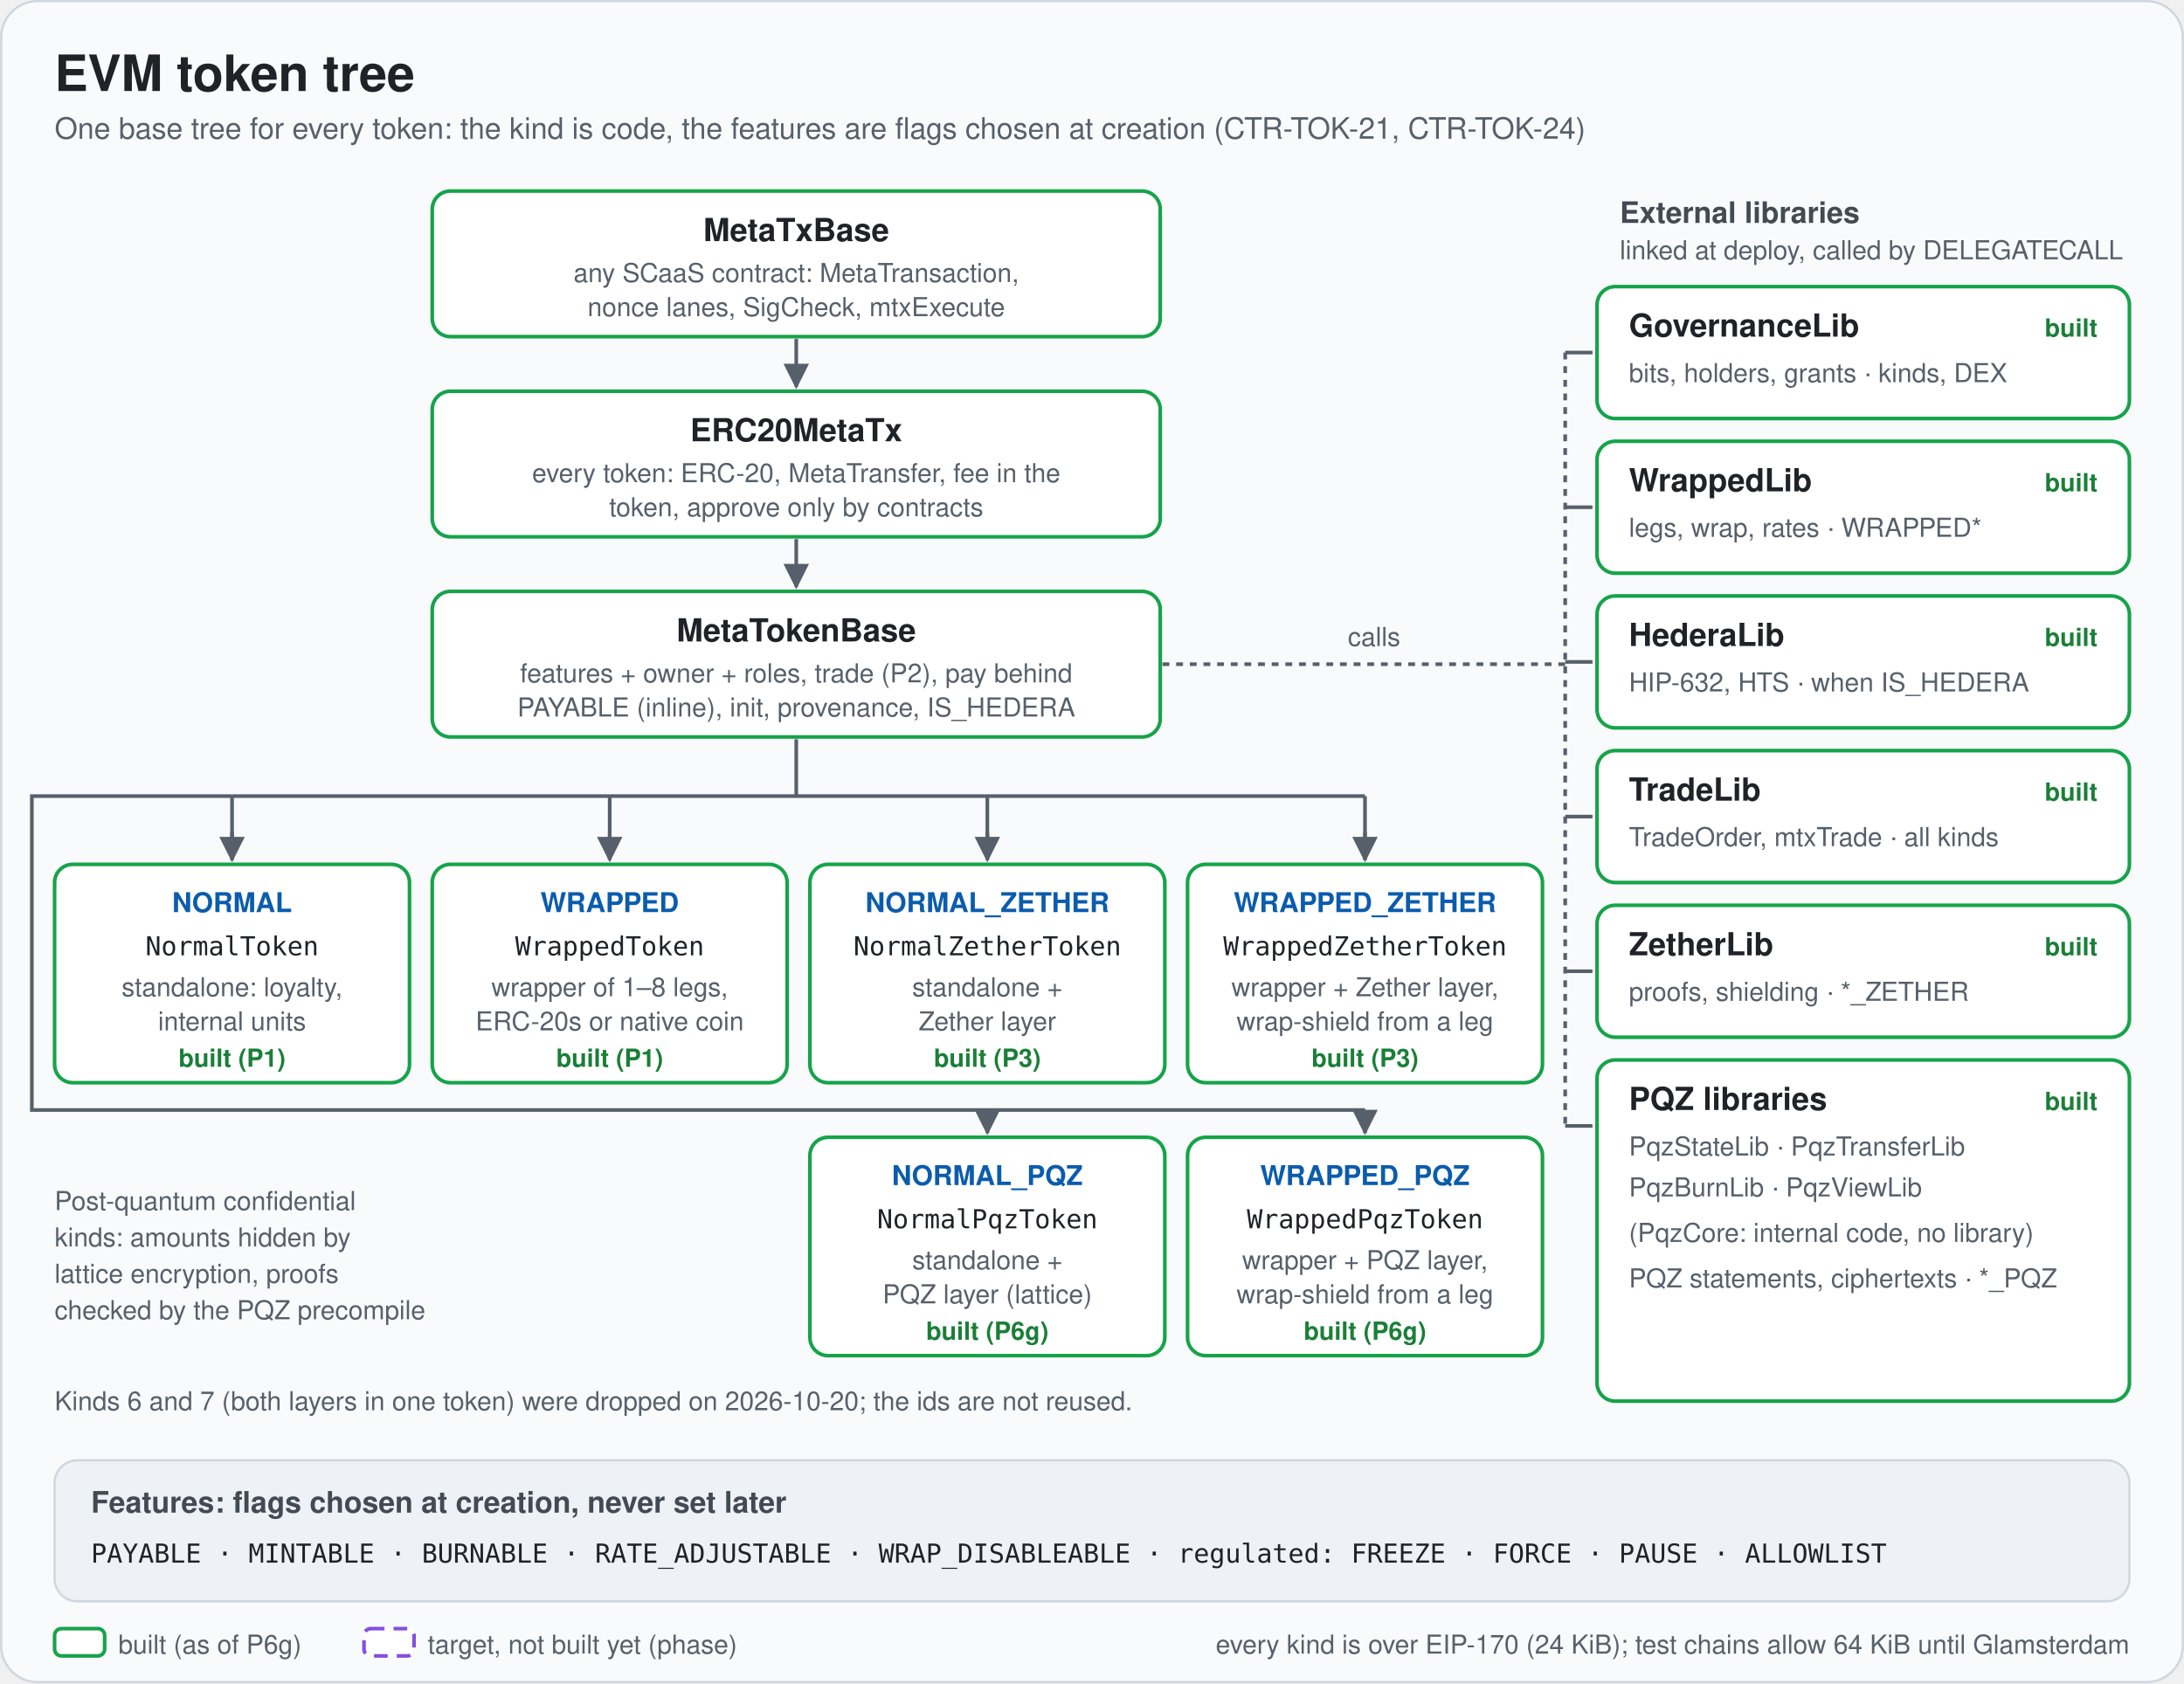
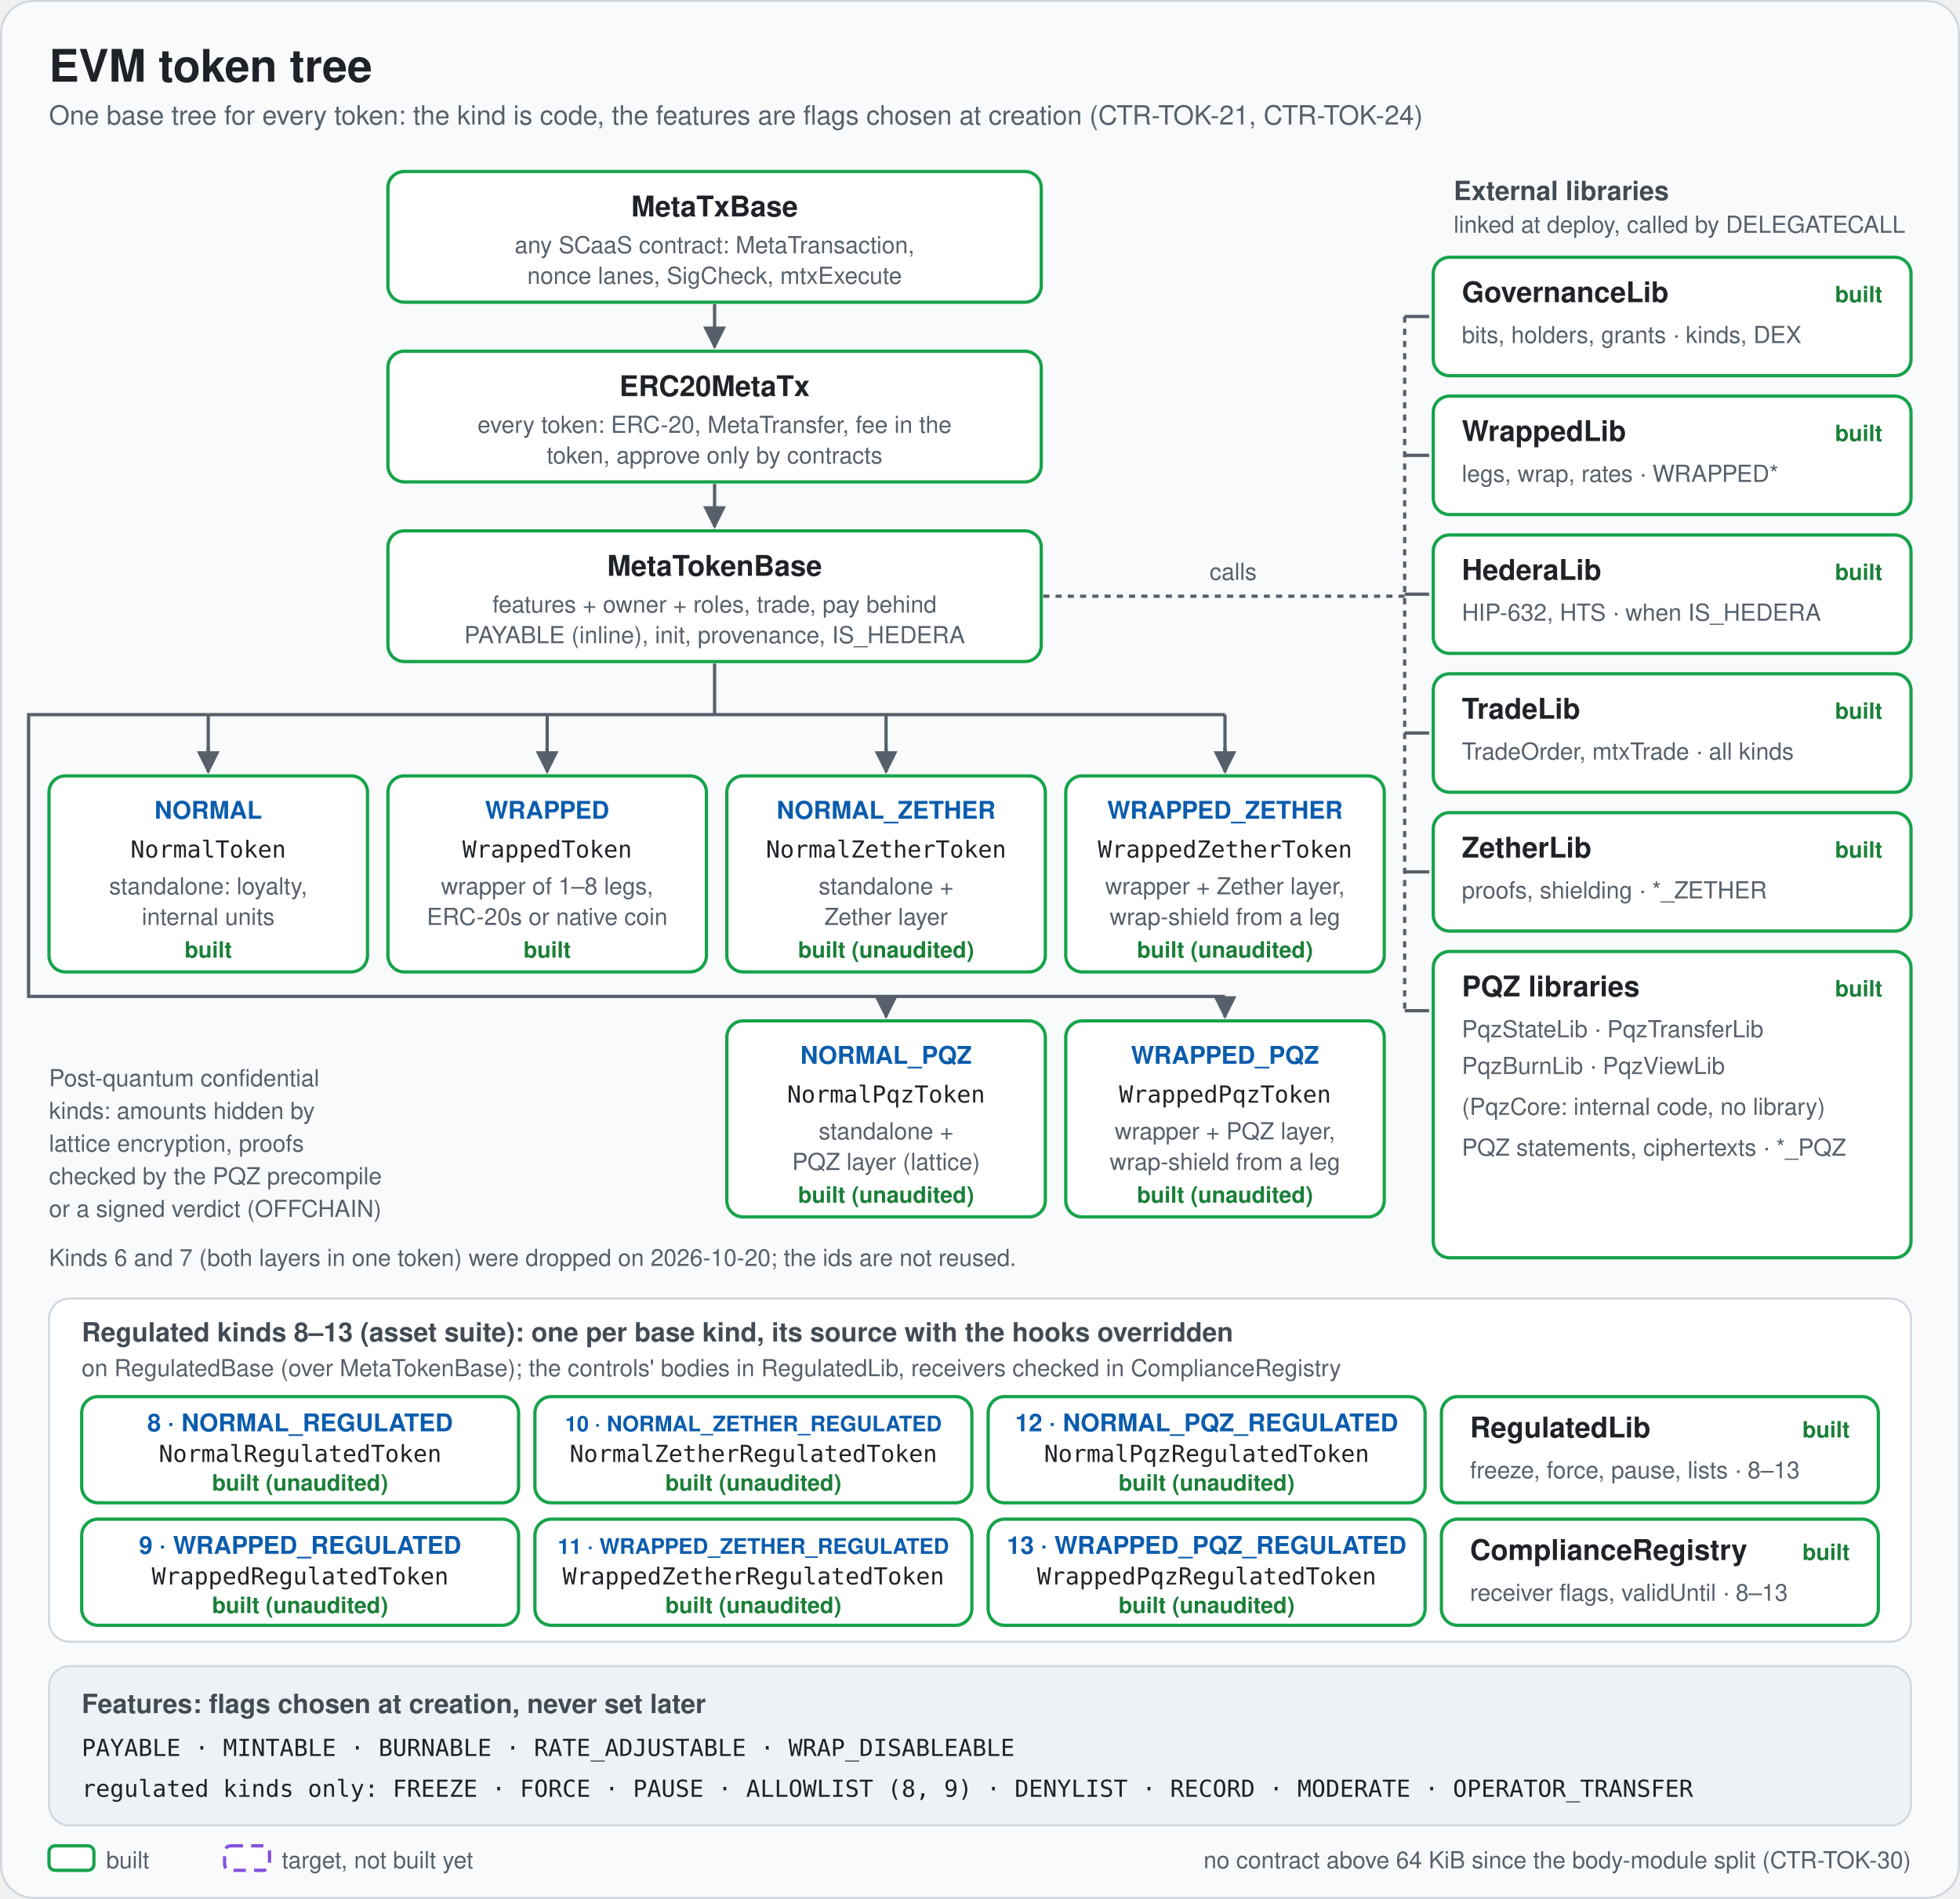
- <svg xmlns="http://www.w3.org/2000/svg" width="960" height="740" viewBox="0 0 960 740" role="img" aria-labelledby="t d">
+ <svg xmlns="http://www.w3.org/2000/svg" width="960" height="930" viewBox="0 0 960 930" role="img" aria-labelledby="t d">
  <defs>
    <marker id="ah" viewBox="0 0 10 10" refX="9" refY="5" markerWidth="7" markerHeight="7" orient="auto-start-reverse">
      <path d="M0 0 L10 5 L0 10 z" fill="#57606a" />
    </marker>
    <style>
      text { font-family: system-ui, -apple-system, "Segoe UI", Helvetica, Arial, sans-serif; fill: #1f2328; }
      .h { font-size: 22px; font-weight: 700; }
      .sub { font-size: 13px; fill: #57606a; }
      .b { font-size: 14px; font-weight: 700; }
      .k { font-size: 12px; font-weight: 700; fill: #0b5cad; }
      .s { font-size: 11.5px; fill: #57606a; }
      .m { font-size: 11.5px; font-family: ui-monospace, SFMono-Regular, Menlo, Consolas, monospace; fill: #1f2328; }
      .sec { font-size: 13px; font-weight: 700; fill: #424a53; }
      .flow { stroke: #57606a; stroke-width: 1.6; fill: none; }
      .built { fill: #ffffff; stroke: #16a34a; stroke-width: 1.6; }
      .target { fill: #ffffff; stroke: #8250df; stroke-width: 1.6; stroke-dasharray: 6 4; }
      .okc { fill: #1a7f37; font-size: 11px; font-weight: 600; }
      .tgc { fill: #8250df; font-size: 11px; font-weight: 600; }
    </style>
  </defs>
-   <rect x="0.5" y="0.5" width="959" height="739" rx="16" fill="#f8fafc" stroke="#d0d7de" />
+   <rect x="0.5" y="0.5" width="959" height="929" rx="16" fill="#f8fafc" stroke="#d0d7de" />
  <text class="h" x="24" y="40">EVM token tree</text>
  <text class="sub" x="24" y="61">One base tree for every token: the kind is code, the features are flags chosen at creation (CTR-TOK-21, CTR-TOK-24)</text>
  <rect class="built" x="190" y="84" width="320" height="64" rx="8" />
  <text class="b" x="350" y="106" text-anchor="middle">MetaTxBase</text>
  <text class="s" x="350" y="124" text-anchor="middle">any SCaaS contract: MetaTransaction,</text>
  <text class="s" x="350" y="139" text-anchor="middle">nonce lanes, SigCheck, mtxExecute</text>
  <line class="flow" x1="350" y1="149" x2="350" y2="170" marker-end="url(#ah)" />
  <rect class="built" x="190" y="172" width="320" height="64" rx="8" />
  <text class="b" x="350" y="194" text-anchor="middle">ERC20MetaTx</text>
  <text class="s" x="350" y="212" text-anchor="middle">every token: ERC-20, MetaTransfer, fee in the</text>
  <text class="s" x="350" y="227" text-anchor="middle">token, approve only by contracts</text>
  <line class="flow" x1="350" y1="237" x2="350" y2="258" marker-end="url(#ah)" />
  <rect class="built" x="190" y="260" width="320" height="64" rx="8" />
  <text class="b" x="350" y="282" text-anchor="middle">MetaTokenBase</text>
-   <text class="s" x="350" y="300" text-anchor="middle">features + owner + roles, trade (P2), pay behind</text>
+   <text class="s" x="350" y="300" text-anchor="middle">features + owner + roles, trade, pay behind</text>
  <text class="s" x="350" y="315" text-anchor="middle">PAYABLE (inline), init, provenance, IS_HEDERA</text>
  <path class="flow" d="M350 325 V350 M102 350 H600 M102 350 V378 M268 350 V378 M434 350 V378 M600 350 V378" />
  <line class="flow" x1="102" y1="366" x2="102" y2="378" marker-end="url(#ah)" />
  <line class="flow" x1="268" y1="366" x2="268" y2="378" marker-end="url(#ah)" />
  <line class="flow" x1="434" y1="366" x2="434" y2="378" marker-end="url(#ah)" />
  <line class="flow" x1="600" y1="366" x2="600" y2="378" marker-end="url(#ah)" />
  <rect class="built" x="24" y="380" width="156" height="96" rx="8" />
  <text class="k" x="102" y="401" text-anchor="middle">NORMAL</text>
  <text class="m" x="102" y="420" text-anchor="middle">NormalToken</text>
  <text class="s" x="102" y="438" text-anchor="middle">standalone: loyalty,</text>
  <text class="s" x="102" y="453" text-anchor="middle">internal units</text>
-   <text class="okc" x="102" y="469" text-anchor="middle">built (P1)</text>
+   <text class="okc" x="102" y="469" text-anchor="middle">built</text>
  <rect class="built" x="190" y="380" width="156" height="96" rx="8" />
  <text class="k" x="268" y="401" text-anchor="middle">WRAPPED</text>
  <text class="m" x="268" y="420" text-anchor="middle">WrappedToken</text>
  <text class="s" x="268" y="438" text-anchor="middle">wrapper of 1–8 legs,</text>
  <text class="s" x="268" y="453" text-anchor="middle">ERC-20s or native coin</text>
-   <text class="okc" x="268" y="469" text-anchor="middle">built (P1)</text>
+   <text class="okc" x="268" y="469" text-anchor="middle">built</text>
  <rect class="built" x="356" y="380" width="156" height="96" rx="8" />
  <text class="k" x="434" y="401" text-anchor="middle">NORMAL_ZETHER</text>
  <text class="m" x="434" y="420" text-anchor="middle" font-size="10.5">NormalZetherToken</text>
  <text class="s" x="434" y="438" text-anchor="middle">standalone +</text>
  <text class="s" x="434" y="453" text-anchor="middle">Zether layer</text>
-   <text class="okc" x="434" y="469" text-anchor="middle">built (P3)</text>
+   <text class="okc" x="434" y="469" text-anchor="middle">built (unaudited)</text>
  <rect class="built" x="522" y="380" width="156" height="96" rx="8" />
  <text class="k" x="600" y="401" text-anchor="middle">WRAPPED_ZETHER</text>
  <text class="m" x="600" y="420" text-anchor="middle" font-size="10.5">WrappedZetherToken</text>
  <text class="s" x="600" y="438" text-anchor="middle">wrapper + Zether layer,</text>
  <text class="s" x="600" y="453" text-anchor="middle">wrap-shield from a leg</text>
-   <text class="okc" x="600" y="469" text-anchor="middle">built (P3)</text>
+   <text class="okc" x="600" y="469" text-anchor="middle">built (unaudited)</text>
  <path class="flow" d="M102 350 H14 V488 H600 M434 488 V498 M600 488 V498" />
  <line class="flow" x1="434" y1="490" x2="434" y2="498" marker-end="url(#ah)" />
  <line class="flow" x1="600" y1="490" x2="600" y2="498" marker-end="url(#ah)" />
  <rect class="built" x="356" y="500" width="156" height="96" rx="8" />
  <text class="k" x="434" y="521" text-anchor="middle">NORMAL_PQZ</text>
  <text class="m" x="434" y="540" text-anchor="middle" font-size="10.5">NormalPqzToken</text>
  <text class="s" x="434" y="558" text-anchor="middle">standalone +</text>
  <text class="s" x="434" y="573" text-anchor="middle">PQZ layer (lattice)</text>
-   <text class="okc" x="434" y="589" text-anchor="middle">built (P6g)</text>
+   <text class="okc" x="434" y="589" text-anchor="middle">built (unaudited)</text>
  <rect class="built" x="522" y="500" width="156" height="96" rx="8" />
  <text class="k" x="600" y="521" text-anchor="middle">WRAPPED_PQZ</text>
  <text class="m" x="600" y="540" text-anchor="middle" font-size="10.5">WrappedPqzToken</text>
  <text class="s" x="600" y="558" text-anchor="middle">wrapper + PQZ layer,</text>
  <text class="s" x="600" y="573" text-anchor="middle">wrap-shield from a leg</text>
-   <text class="okc" x="600" y="589" text-anchor="middle">built (P6g)</text>
+   <text class="okc" x="600" y="589" text-anchor="middle">built (unaudited)</text>
  <text class="s" x="24" y="532">Post-quantum confidential</text>
  <text class="s" x="24" y="548">kinds: amounts hidden by</text>
  <text class="s" x="24" y="564">lattice encryption, proofs</text>
  <text class="s" x="24" y="580">checked by the PQZ precompile</text>
+   <text class="s" x="24" y="596">or a signed verdict (OFFCHAIN)</text>
  <text class="s" x="24" y="620">Kinds 6 and 7 (both layers in one token) were dropped on 2026-10-20; the ids are not reused.</text>
  <text class="sec" x="712" y="98">External libraries</text>
  <text class="s" x="712" y="114">linked at deploy, called by DELEGATECALL</text>
  <path class="flow" stroke-dasharray="3 3" d="M511 292 H688 M688 155 V495" />
  <path class="flow" d="M688 155 H700 M688 223 H700 M688 291 H700 M688 359 H700 M688 427 H700 M688 495 H700" />
  <text class="s" x="604" y="284" text-anchor="middle">calls</text>
  <rect class="built" x="702" y="126" width="234" height="58" rx="8" />
  <text class="b" x="716" y="148">GovernanceLib</text>
  <text class="okc" x="922" y="148" text-anchor="end">built</text>
  <text class="s" x="716" y="168">bits, holders, grants · kinds, DEX</text>
  <rect class="built" x="702" y="194" width="234" height="58" rx="8" />
  <text class="b" x="716" y="216">WrappedLib</text>
  <text class="okc" x="922" y="216" text-anchor="end">built</text>
  <text class="s" x="716" y="236">legs, wrap, rates · WRAPPED*</text>
  <rect class="built" x="702" y="262" width="234" height="58" rx="8" />
  <text class="b" x="716" y="284">HederaLib</text>
  <text class="okc" x="922" y="284" text-anchor="end">built</text>
  <text class="s" x="716" y="304">HIP-632, HTS · when IS_HEDERA</text>
  <rect class="built" x="702" y="330" width="234" height="58" rx="8" />
  <text class="b" x="716" y="352">TradeLib</text>
  <text class="okc" x="922" y="352" text-anchor="end">built</text>
  <text class="s" x="716" y="372">TradeOrder, mtxTrade · all kinds</text>
  <rect class="built" x="702" y="398" width="234" height="58" rx="8" />
  <text class="b" x="716" y="420">ZetherLib</text>
  <text class="okc" x="922" y="420" text-anchor="end">built</text>
  <text class="s" x="716" y="440">proofs, shielding · *_ZETHER</text>
  <rect class="built" x="702" y="466" width="234" height="150" rx="8" />
  <text class="b" x="716" y="488">PQZ libraries</text>
  <text class="okc" x="922" y="488" text-anchor="end">built</text>
  <text class="s" x="716" y="508">PqzStateLib · PqzTransferLib</text>
  <text class="s" x="716" y="526">PqzBurnLib · PqzViewLib</text>
  <text class="s" x="716" y="546">(PqzCore: internal code, no library)</text>
  <text class="s" x="716" y="566">PQZ statements, ciphertexts · *_PQZ</text>
-   <rect x="24" y="642" width="912" height="62" rx="10" fill="#eef2f6" stroke="#d0d7de" />
-   <text class="sec" x="40" y="665">Features: flags chosen at creation, never set later</text>
-   <text class="m" x="40" y="687">PAYABLE · MINTABLE · BURNABLE · RATE_ADJUSTABLE · WRAP_DISABLEABLE · regulated: FREEZE · FORCE · PAUSE · ALLOWLIST</text>
-   <rect class="built" x="24" y="716" width="22" height="12" rx="3" />
-   <text class="s" x="52" y="727">built (as of P6g)</text>
-   <rect class="target" x="160" y="716" width="22" height="12" rx="3" />
-   <text class="s" x="188" y="727">target, not built yet (phase)</text>
-   <text class="s" x="936" y="727" text-anchor="end">every kind is over EIP-170 (24 KiB); test chains allow 64 KiB until Glamsterdam</text>
+   <rect x="24" y="636" width="912" height="168" rx="10" fill="#ffffff" stroke="#d0d7de" />
+   <text class="sec" x="40" y="657">Regulated kinds 8–13 (asset suite): one per base kind, its source with the hooks overridden</text>
+   <text class="s" x="40" y="674">on RegulatedBase (over MetaTokenBase); the controls' bodies in RegulatedLib, receivers checked in ComplianceRegistry</text>
+   <rect class="built" x="40" y="684" width="214" height="52" rx="8" />
+   <text class="k" x="147" y="701" text-anchor="middle">8 · NORMAL_REGULATED</text>
+   <text class="m" x="147" y="716" text-anchor="middle" font-size="10.5">NormalRegulatedToken</text>
+   <text class="okc" x="147" y="730" text-anchor="middle">built (unaudited)</text>
+   <rect class="built" x="40" y="744" width="214" height="52" rx="8" />
+   <text class="k" x="147" y="761" text-anchor="middle">9 · WRAPPED_REGULATED</text>
+   <text class="m" x="147" y="776" text-anchor="middle" font-size="10.5">WrappedRegulatedToken</text>
+   <text class="okc" x="147" y="790" text-anchor="middle">built (unaudited)</text>
+   <rect class="built" x="262" y="684" width="214" height="52" rx="8" />
+   <text class="k" x="369" y="701" text-anchor="middle" style="font-size:10.5px">10 · NORMAL_ZETHER_REGULATED</text>
+   <text class="m" x="369" y="716" text-anchor="middle" font-size="10.5">NormalZetherRegulatedToken</text>
+   <text class="okc" x="369" y="730" text-anchor="middle">built (unaudited)</text>
+   <rect class="built" x="262" y="744" width="214" height="52" rx="8" />
+   <text class="k" x="369" y="761" text-anchor="middle" style="font-size:10.5px">11 · WRAPPED_ZETHER_REGULATED</text>
+   <text class="m" x="369" y="776" text-anchor="middle" font-size="10.5">WrappedZetherRegulatedToken</text>
+   <text class="okc" x="369" y="790" text-anchor="middle">built (unaudited)</text>
+   <rect class="built" x="484" y="684" width="214" height="52" rx="8" />
+   <text class="k" x="591" y="701" text-anchor="middle">12 · NORMAL_PQZ_REGULATED</text>
+   <text class="m" x="591" y="716" text-anchor="middle" font-size="10.5">NormalPqzRegulatedToken</text>
+   <text class="okc" x="591" y="730" text-anchor="middle">built (unaudited)</text>
+   <rect class="built" x="484" y="744" width="214" height="52" rx="8" />
+   <text class="k" x="591" y="761" text-anchor="middle">13 · WRAPPED_PQZ_REGULATED</text>
+   <text class="m" x="591" y="776" text-anchor="middle" font-size="10.5">WrappedPqzRegulatedToken</text>
+   <text class="okc" x="591" y="790" text-anchor="middle">built (unaudited)</text>
+   <rect class="built" x="706" y="684" width="214" height="52" rx="8" />
+   <text class="b" x="720" y="704">RegulatedLib</text>
+   <text class="okc" x="906" y="704" text-anchor="end">built</text>
+   <text class="s" x="720" y="724">freeze, force, pause, lists · 8–13</text>
+   <rect class="built" x="706" y="744" width="214" height="52" rx="8" />
+   <text class="b" x="720" y="764">ComplianceRegistry</text>
+   <text class="okc" x="906" y="764" text-anchor="end">built</text>
+   <text class="s" x="720" y="784">receiver flags, validUntil · 8–13</text>
+   <rect x="24" y="816" width="912" height="78" rx="10" fill="#eef2f6" stroke="#d0d7de" />
+   <text class="sec" x="40" y="839">Features: flags chosen at creation, never set later</text>
+   <text class="m" x="40" y="860">PAYABLE · MINTABLE · BURNABLE · RATE_ADJUSTABLE · WRAP_DISABLEABLE</text>
+   <text class="m" x="40" y="880">regulated kinds only: FREEZE · FORCE · PAUSE · ALLOWLIST (8, 9) · DENYLIST · RECORD · MODERATE · OPERATOR_TRANSFER</text>
+   <rect class="built" x="24" y="904" width="22" height="12" rx="3" />
+   <text class="s" x="52" y="915">built</text>
+   <rect class="target" x="110" y="904" width="22" height="12" rx="3" />
+   <text class="s" x="138" y="915">target, not built yet</text>
+   <text class="s" x="936" y="915" text-anchor="end">no contract above 64 KiB since the body-module split (CTR-TOK-30)</text>
</svg>
